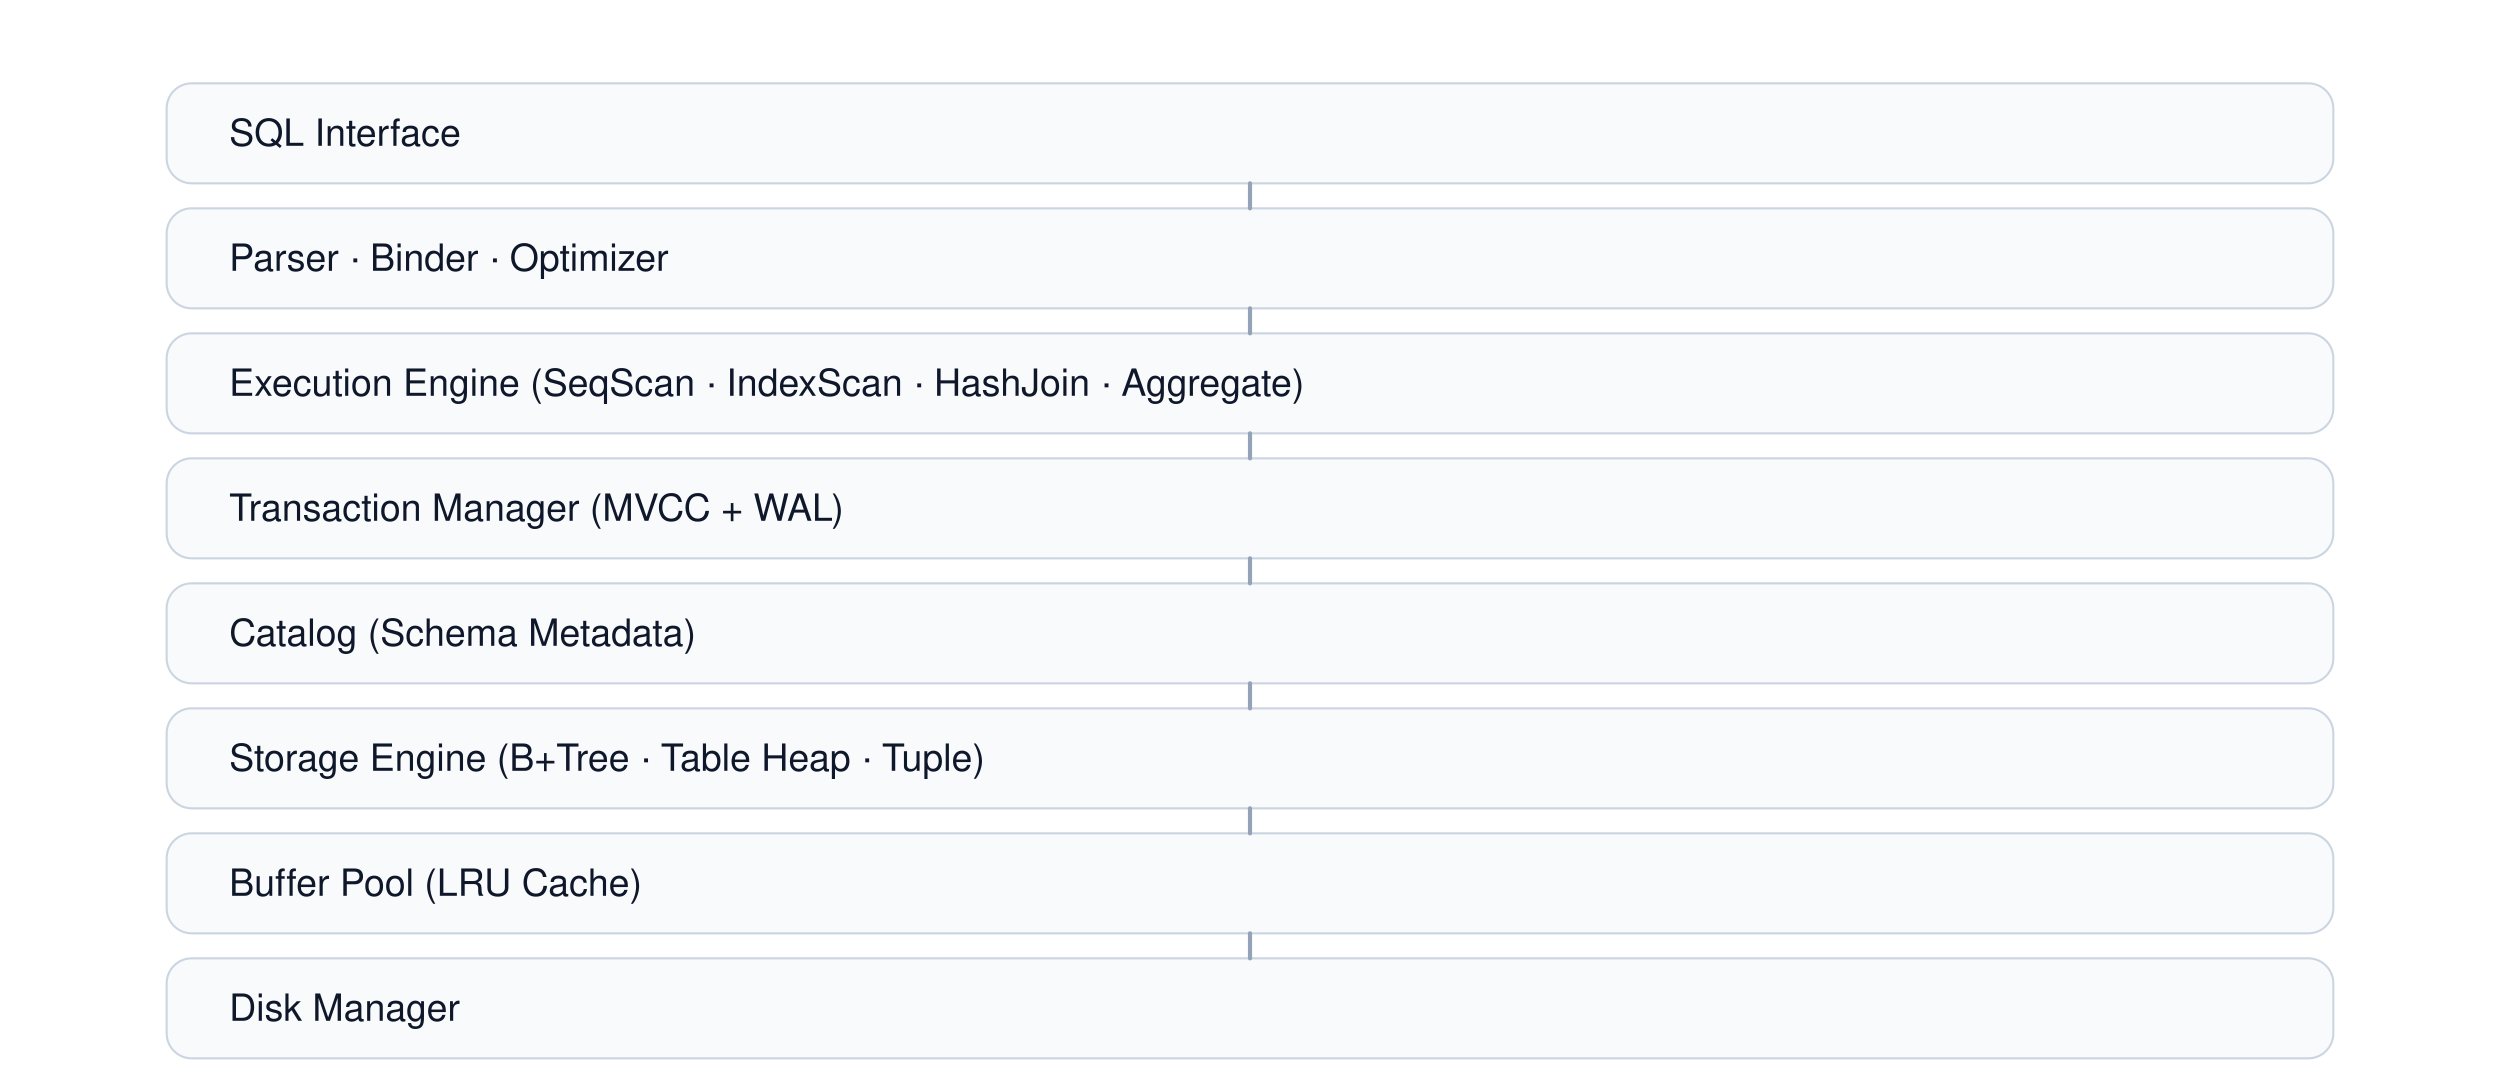
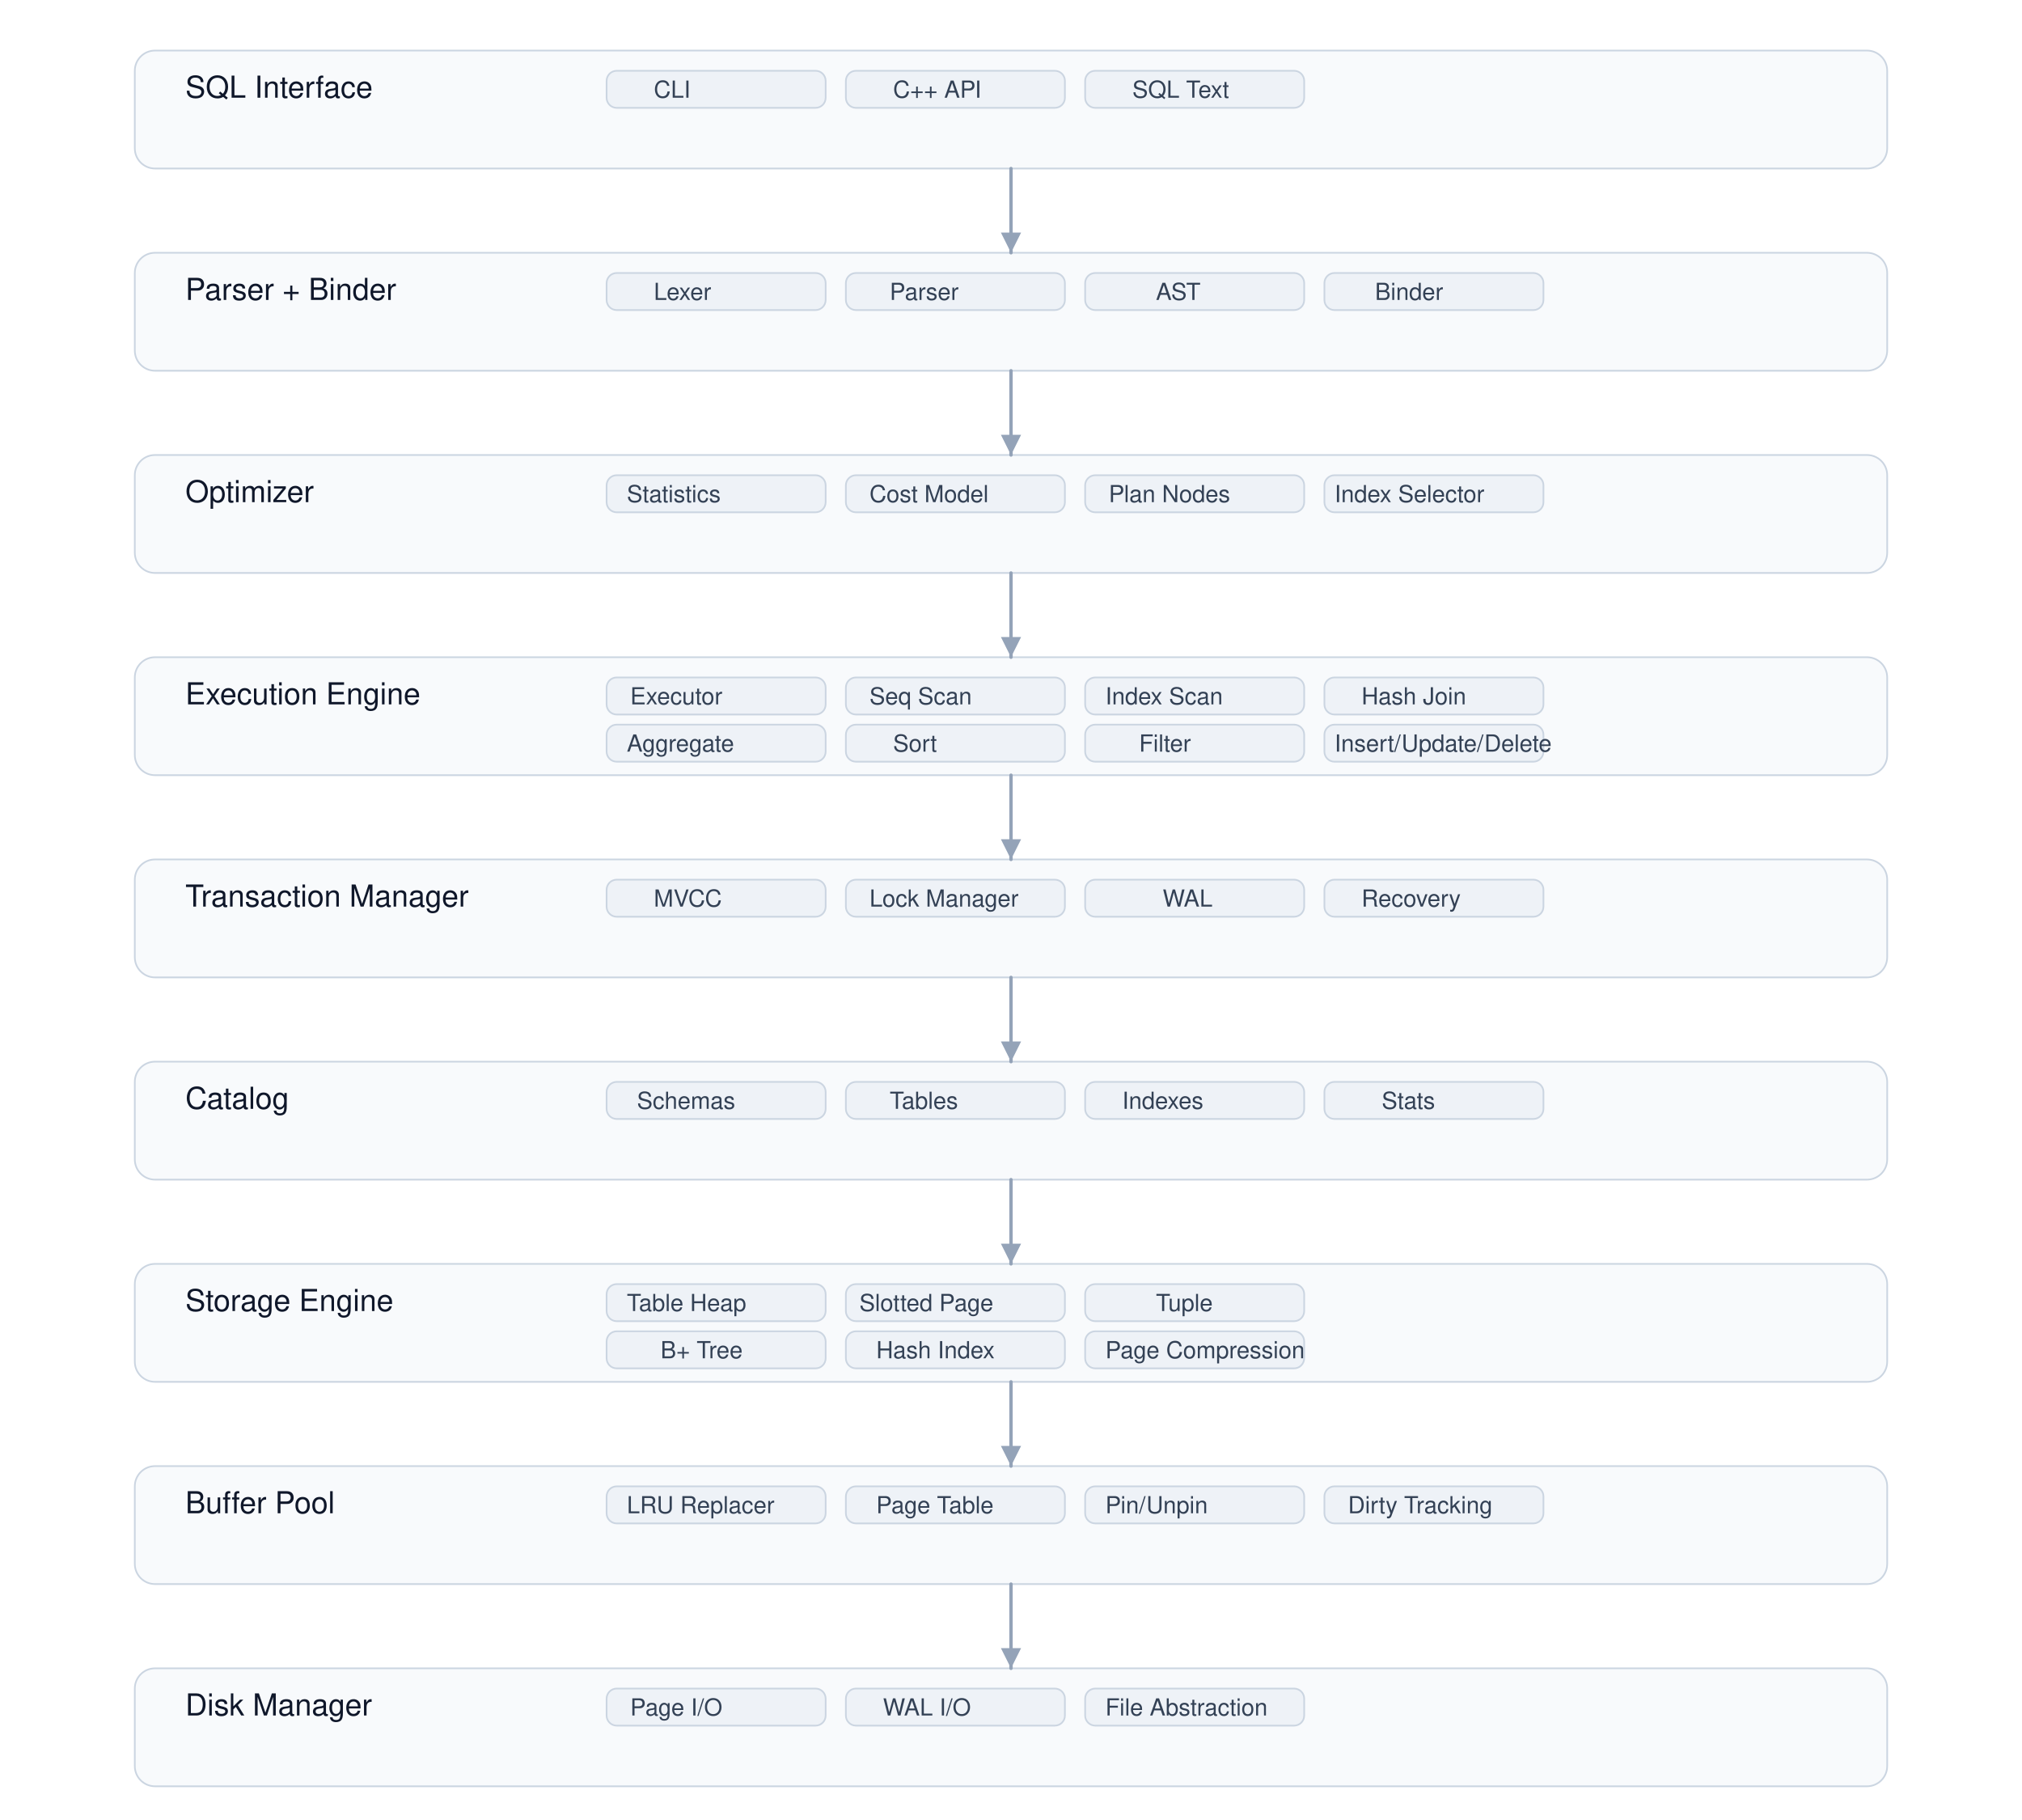
- <svg xmlns="http://www.w3.org/2000/svg" width="1200" height="520" viewBox="0 0 1200 520" fill="none" role="img" aria-label="Entropy Architecture">
+ <svg xmlns="http://www.w3.org/2000/svg" width="1200" height="1080" viewBox="0 0 1200 1080" fill="none" role="img" aria-label="Entropy Architecture">
+   <defs>
+     <marker id="arrow-light" markerWidth="8" markerHeight="8" refX="6" refY="3" orient="auto">
+       <path d="M0,0 L6,3 L0,6 Z" fill="#94A3B8" />
+     </marker>
+   </defs>
  <g font-family="Space Grotesk, Segoe UI, Helvetica, Arial, sans-serif" font-size="18" fill="#0F172A">
-     <rect x="80" y="40" width="1040" height="48" rx="12" fill="#F8FAFC" stroke="#CBD5E1" />
-     <text x="110" y="70">SQL Interface</text>
-     <rect x="80" y="100" width="1040" height="48" rx="12" fill="#F8FAFC" stroke="#CBD5E1" />
-     <text x="110" y="130">Parser · Binder · Optimizer</text>
-     <rect x="80" y="160" width="1040" height="48" rx="12" fill="#F8FAFC" stroke="#CBD5E1" />
-     <text x="110" y="190">Execution Engine (SeqScan · IndexScan · HashJoin · Aggregate)</text>
-     <rect x="80" y="220" width="1040" height="48" rx="12" fill="#F8FAFC" stroke="#CBD5E1" />
-     <text x="110" y="250">Transaction Manager (MVCC + WAL)</text>
-     <rect x="80" y="280" width="1040" height="48" rx="12" fill="#F8FAFC" stroke="#CBD5E1" />
-     <text x="110" y="310">Catalog (Schema Metadata)</text>
-     <rect x="80" y="340" width="1040" height="48" rx="12" fill="#F8FAFC" stroke="#CBD5E1" />
-     <text x="110" y="370">Storage Engine (B+Tree · Table Heap · Tuple)</text>
-     <rect x="80" y="400" width="1040" height="48" rx="12" fill="#F8FAFC" stroke="#CBD5E1" />
-     <text x="110" y="430">Buffer Pool (LRU Cache)</text>
-     <rect x="80" y="460" width="1040" height="48" rx="12" fill="#F8FAFC" stroke="#CBD5E1" />
-     <text x="110" y="490">Disk Manager</text>
+     <rect x="80" y="30" width="1040" height="70" rx="12" fill="#F8FAFC" stroke="#CBD5E1" />
+     <text x="110" y="58">SQL Interface</text>
+     <rect x="80" y="150" width="1040" height="70" rx="12" fill="#F8FAFC" stroke="#CBD5E1" />
+     <text x="110" y="178">Parser + Binder</text>
+     <rect x="80" y="270" width="1040" height="70" rx="12" fill="#F8FAFC" stroke="#CBD5E1" />
+     <text x="110" y="298">Optimizer</text>
+     <rect x="80" y="390" width="1040" height="70" rx="12" fill="#F8FAFC" stroke="#CBD5E1" />
+     <text x="110" y="418">Execution Engine</text>
+     <rect x="80" y="510" width="1040" height="70" rx="12" fill="#F8FAFC" stroke="#CBD5E1" />
+     <text x="110" y="538">Transaction Manager</text>
+     <rect x="80" y="630" width="1040" height="70" rx="12" fill="#F8FAFC" stroke="#CBD5E1" />
+     <text x="110" y="658">Catalog</text>
+     <rect x="80" y="750" width="1040" height="70" rx="12" fill="#F8FAFC" stroke="#CBD5E1" />
+     <text x="110" y="778">Storage Engine</text>
+     <rect x="80" y="870" width="1040" height="70" rx="12" fill="#F8FAFC" stroke="#CBD5E1" />
+     <text x="110" y="898">Buffer Pool</text>
+     <rect x="80" y="990" width="1040" height="70" rx="12" fill="#F8FAFC" stroke="#CBD5E1" />
+     <text x="110" y="1018">Disk Manager</text>
  </g>
-   <g stroke="#94A3B8" stroke-width="2" stroke-linecap="round">
-     <line x1="600" y1="88" x2="600" y2="100" />
-     <line x1="600" y1="148" x2="600" y2="160" />
-     <line x1="600" y1="208" x2="600" y2="220" />
-     <line x1="600" y1="268" x2="600" y2="280" />
-     <line x1="600" y1="328" x2="600" y2="340" />
-     <line x1="600" y1="388" x2="600" y2="400" />
-     <line x1="600" y1="448" x2="600" y2="460" />
+   <g font-family="Space Grotesk, Segoe UI, Helvetica, Arial, sans-serif" font-size="14" fill="#334155">
+     <rect x="360" y="42" width="130" height="22" rx="6" fill="#EEF2F7" stroke="#CBD5E1" />
+     <text x="388" y="58">CLI</text>
+     <rect x="502" y="42" width="130" height="22" rx="6" fill="#EEF2F7" stroke="#CBD5E1" />
+     <text x="530" y="58">C++ API</text>
+     <rect x="644" y="42" width="130" height="22" rx="6" fill="#EEF2F7" stroke="#CBD5E1" />
+     <text x="672" y="58">SQL Text</text>
+     <rect x="360" y="162" width="130" height="22" rx="6" fill="#EEF2F7" stroke="#CBD5E1" />
+     <text x="388" y="178">Lexer</text>
+     <rect x="502" y="162" width="130" height="22" rx="6" fill="#EEF2F7" stroke="#CBD5E1" />
+     <text x="528" y="178">Parser</text>
+     <rect x="644" y="162" width="130" height="22" rx="6" fill="#EEF2F7" stroke="#CBD5E1" />
+     <text x="686" y="178">AST</text>
+     <rect x="786" y="162" width="130" height="22" rx="6" fill="#EEF2F7" stroke="#CBD5E1" />
+     <text x="816" y="178">Binder</text>
+     <rect x="360" y="282" width="130" height="22" rx="6" fill="#EEF2F7" stroke="#CBD5E1" />
+     <text x="372" y="298">Statistics</text>
+     <rect x="502" y="282" width="130" height="22" rx="6" fill="#EEF2F7" stroke="#CBD5E1" />
+     <text x="516" y="298">Cost Model</text>
+     <rect x="644" y="282" width="130" height="22" rx="6" fill="#EEF2F7" stroke="#CBD5E1" />
+     <text x="658" y="298">Plan Nodes</text>
+     <rect x="786" y="282" width="130" height="22" rx="6" fill="#EEF2F7" stroke="#CBD5E1" />
+     <text x="792" y="298">Index Selector</text>
+     <rect x="360" y="402" width="130" height="22" rx="6" fill="#EEF2F7" stroke="#CBD5E1" />
+     <text x="374" y="418">Executor</text>
+     <rect x="502" y="402" width="130" height="22" rx="6" fill="#EEF2F7" stroke="#CBD5E1" />
+     <text x="516" y="418">Seq Scan</text>
+     <rect x="644" y="402" width="130" height="22" rx="6" fill="#EEF2F7" stroke="#CBD5E1" />
+     <text x="656" y="418">Index Scan</text>
+     <rect x="786" y="402" width="130" height="22" rx="6" fill="#EEF2F7" stroke="#CBD5E1" />
+     <text x="808" y="418">Hash Join</text>
+     <rect x="360" y="430" width="130" height="22" rx="6" fill="#EEF2F7" stroke="#CBD5E1" />
+     <text x="372" y="446">Aggregate</text>
+     <rect x="502" y="430" width="130" height="22" rx="6" fill="#EEF2F7" stroke="#CBD5E1" />
+     <text x="530" y="446">Sort</text>
+     <rect x="644" y="430" width="130" height="22" rx="6" fill="#EEF2F7" stroke="#CBD5E1" />
+     <text x="676" y="446">Filter</text>
+     <rect x="786" y="430" width="130" height="22" rx="6" fill="#EEF2F7" stroke="#CBD5E1" />
+     <text x="792" y="446">Insert/Update/Delete</text>
+     <rect x="360" y="522" width="130" height="22" rx="6" fill="#EEF2F7" stroke="#CBD5E1" />
+     <text x="388" y="538">MVCC</text>
+     <rect x="502" y="522" width="130" height="22" rx="6" fill="#EEF2F7" stroke="#CBD5E1" />
+     <text x="516" y="538">Lock Manager</text>
+     <rect x="644" y="522" width="130" height="22" rx="6" fill="#EEF2F7" stroke="#CBD5E1" />
+     <text x="690" y="538">WAL</text>
+     <rect x="786" y="522" width="130" height="22" rx="6" fill="#EEF2F7" stroke="#CBD5E1" />
+     <text x="808" y="538">Recovery</text>
+     <rect x="360" y="642" width="130" height="22" rx="6" fill="#EEF2F7" stroke="#CBD5E1" />
+     <text x="378" y="658">Schemas</text>
+     <rect x="502" y="642" width="130" height="22" rx="6" fill="#EEF2F7" stroke="#CBD5E1" />
+     <text x="528" y="658">Tables</text>
+     <rect x="644" y="642" width="130" height="22" rx="6" fill="#EEF2F7" stroke="#CBD5E1" />
+     <text x="666" y="658">Indexes</text>
+     <rect x="786" y="642" width="130" height="22" rx="6" fill="#EEF2F7" stroke="#CBD5E1" />
+     <text x="820" y="658">Stats</text>
+     <rect x="360" y="762" width="130" height="22" rx="6" fill="#EEF2F7" stroke="#CBD5E1" />
+     <text x="372" y="778">Table Heap</text>
+     <rect x="502" y="762" width="130" height="22" rx="6" fill="#EEF2F7" stroke="#CBD5E1" />
+     <text x="510" y="778">Slotted Page</text>
+     <rect x="644" y="762" width="130" height="22" rx="6" fill="#EEF2F7" stroke="#CBD5E1" />
+     <text x="686" y="778">Tuple</text>
+     <rect x="360" y="790" width="130" height="22" rx="6" fill="#EEF2F7" stroke="#CBD5E1" />
+     <text x="392" y="806">B+ Tree</text>
+     <rect x="502" y="790" width="130" height="22" rx="6" fill="#EEF2F7" stroke="#CBD5E1" />
+     <text x="520" y="806">Hash Index</text>
+     <rect x="644" y="790" width="130" height="22" rx="6" fill="#EEF2F7" stroke="#CBD5E1" />
+     <text x="656" y="806">Page Compression</text>
+     <rect x="360" y="882" width="130" height="22" rx="6" fill="#EEF2F7" stroke="#CBD5E1" />
+     <text x="372" y="898">LRU Replacer</text>
+     <rect x="502" y="882" width="130" height="22" rx="6" fill="#EEF2F7" stroke="#CBD5E1" />
+     <text x="520" y="898">Page Table</text>
+     <rect x="644" y="882" width="130" height="22" rx="6" fill="#EEF2F7" stroke="#CBD5E1" />
+     <text x="656" y="898">Pin/Unpin</text>
+     <rect x="786" y="882" width="130" height="22" rx="6" fill="#EEF2F7" stroke="#CBD5E1" />
+     <text x="800" y="898">Dirty Tracking</text>
+     <rect x="360" y="1002" width="130" height="22" rx="6" fill="#EEF2F7" stroke="#CBD5E1" />
+     <text x="374" y="1018">Page I/O</text>
+     <rect x="502" y="1002" width="130" height="22" rx="6" fill="#EEF2F7" stroke="#CBD5E1" />
+     <text x="524" y="1018">WAL I/O</text>
+     <rect x="644" y="1002" width="130" height="22" rx="6" fill="#EEF2F7" stroke="#CBD5E1" />
+     <text x="656" y="1018">File Abstraction</text>
+   </g>
+   <g stroke="#94A3B8" stroke-width="2" stroke-linecap="round" marker-end="url(#arrow-light)">
+     <line x1="600" y1="100" x2="600" y2="150" />
+     <line x1="600" y1="220" x2="600" y2="270" />
+     <line x1="600" y1="340" x2="600" y2="390" />
+     <line x1="600" y1="460" x2="600" y2="510" />
+     <line x1="600" y1="580" x2="600" y2="630" />
+     <line x1="600" y1="700" x2="600" y2="750" />
+     <line x1="600" y1="820" x2="600" y2="870" />
+     <line x1="600" y1="940" x2="600" y2="990" />
  </g>
</svg>
